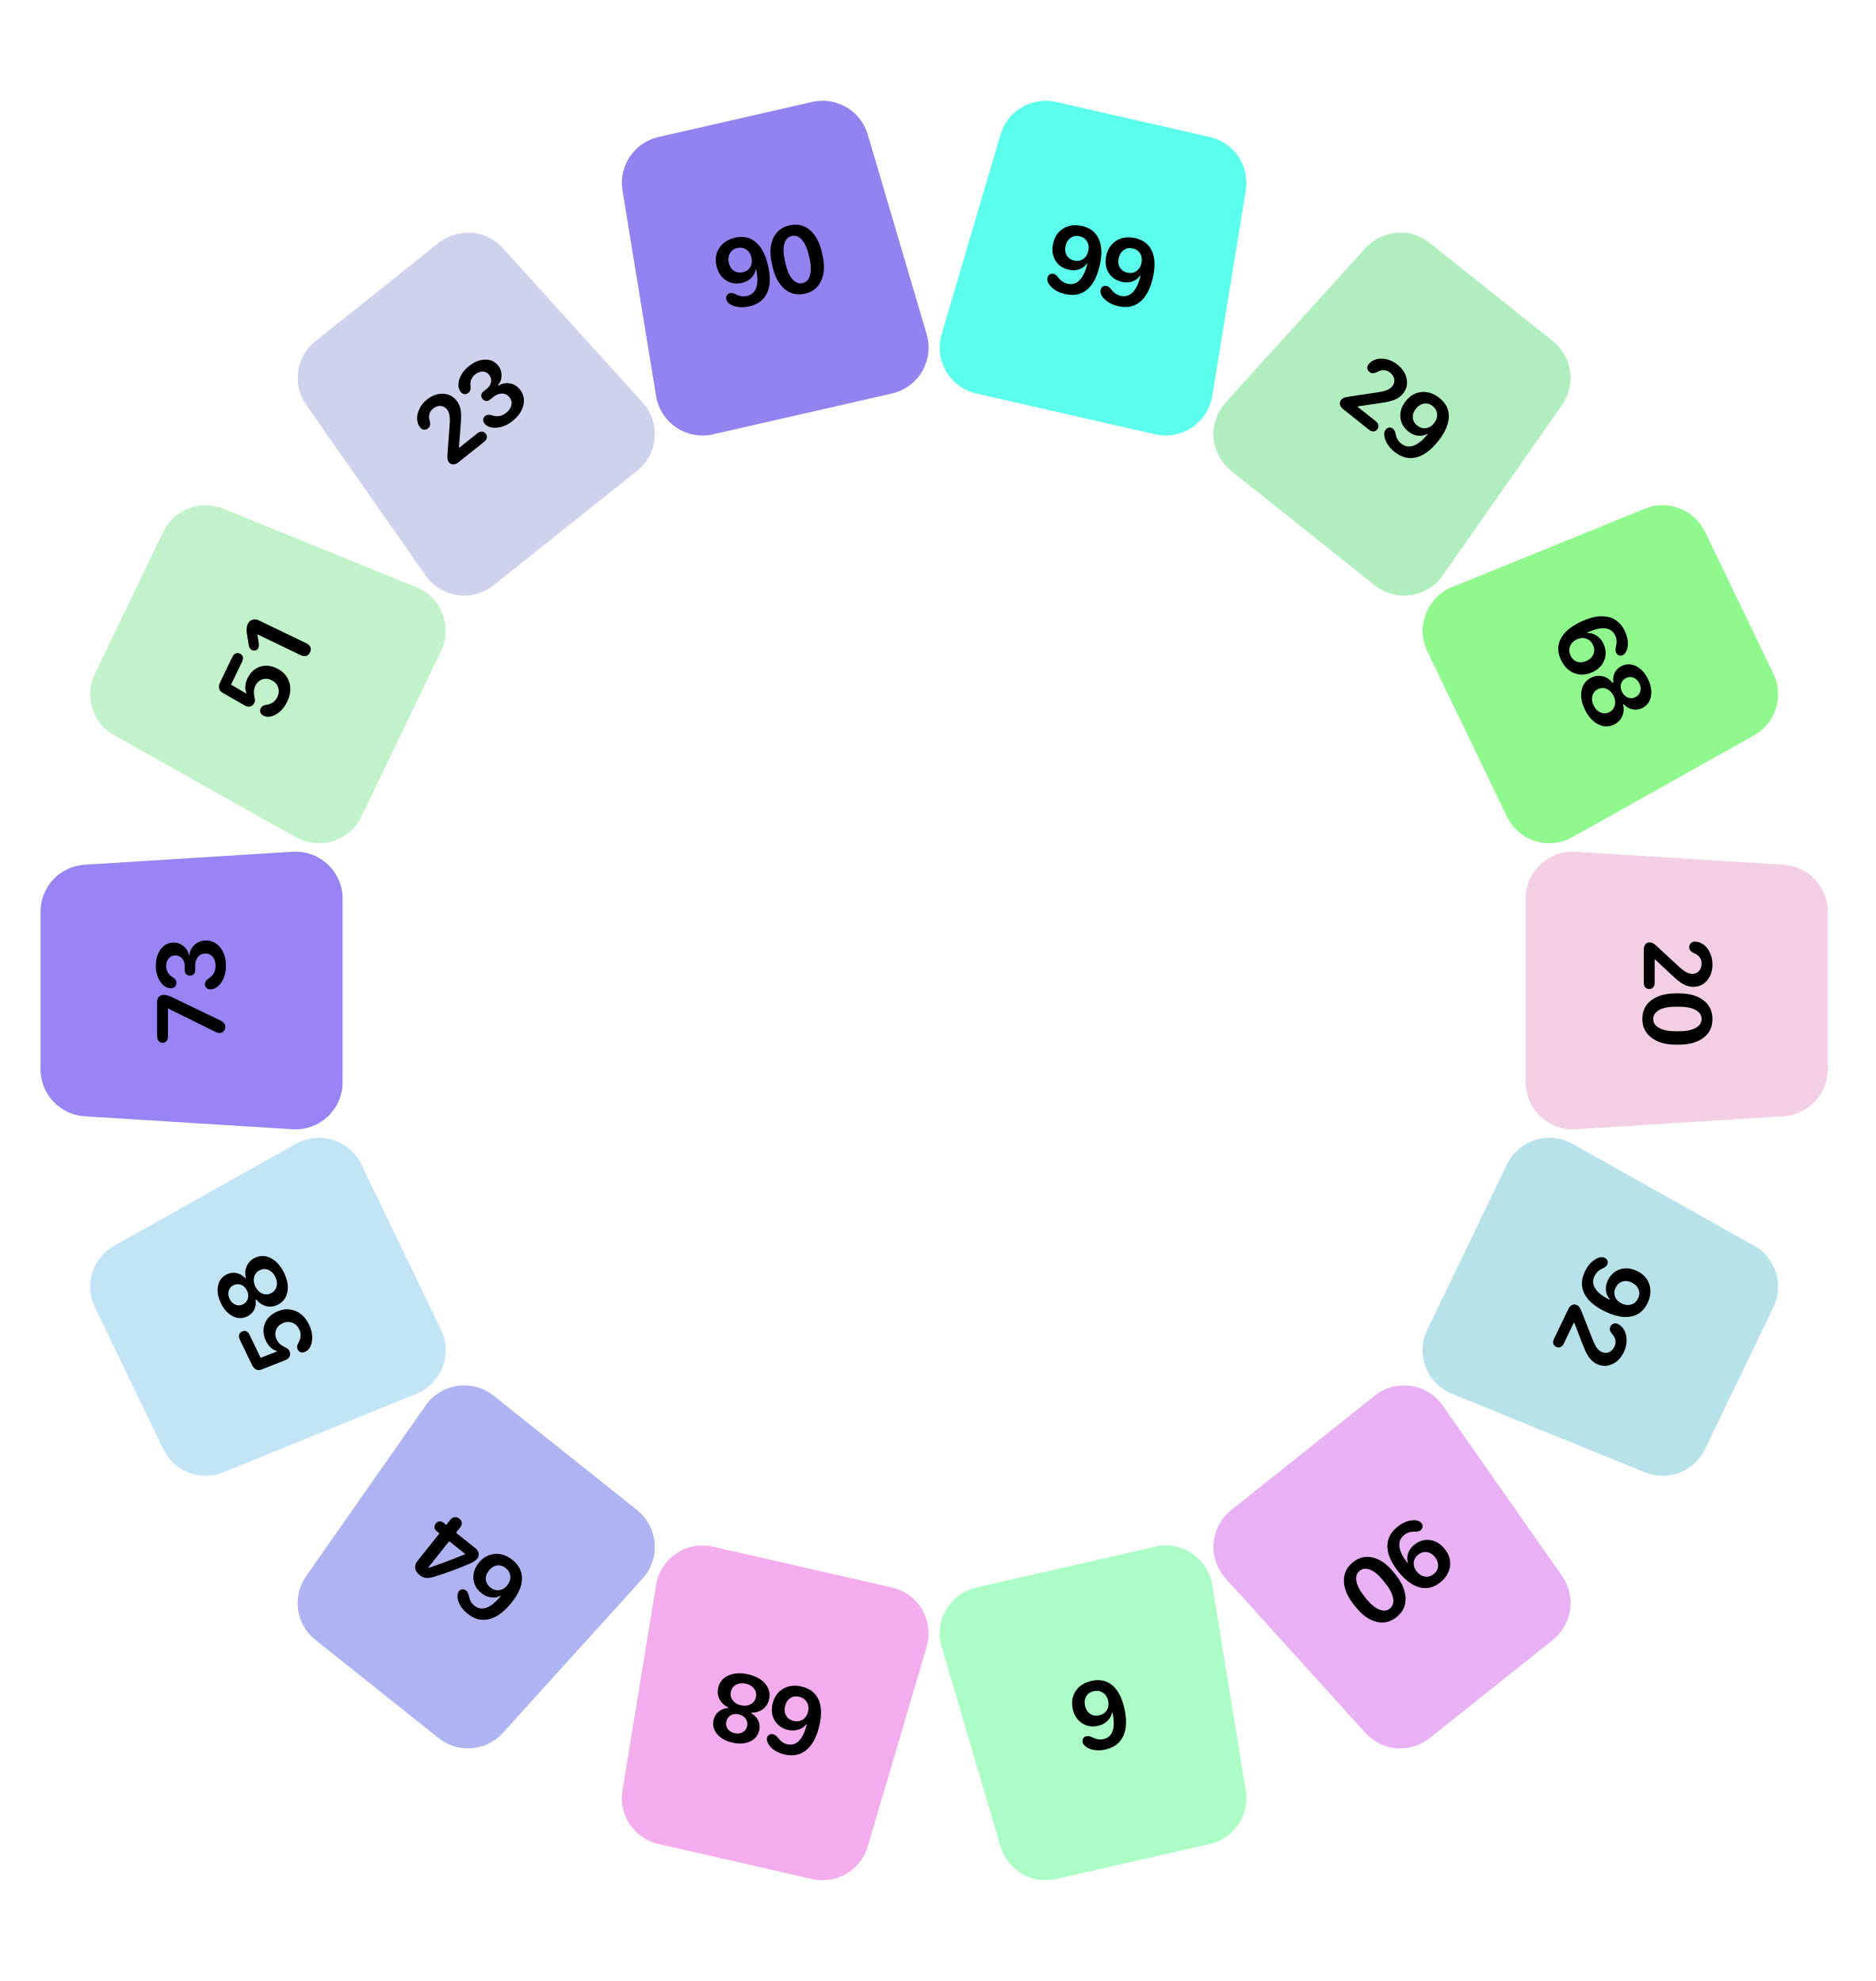
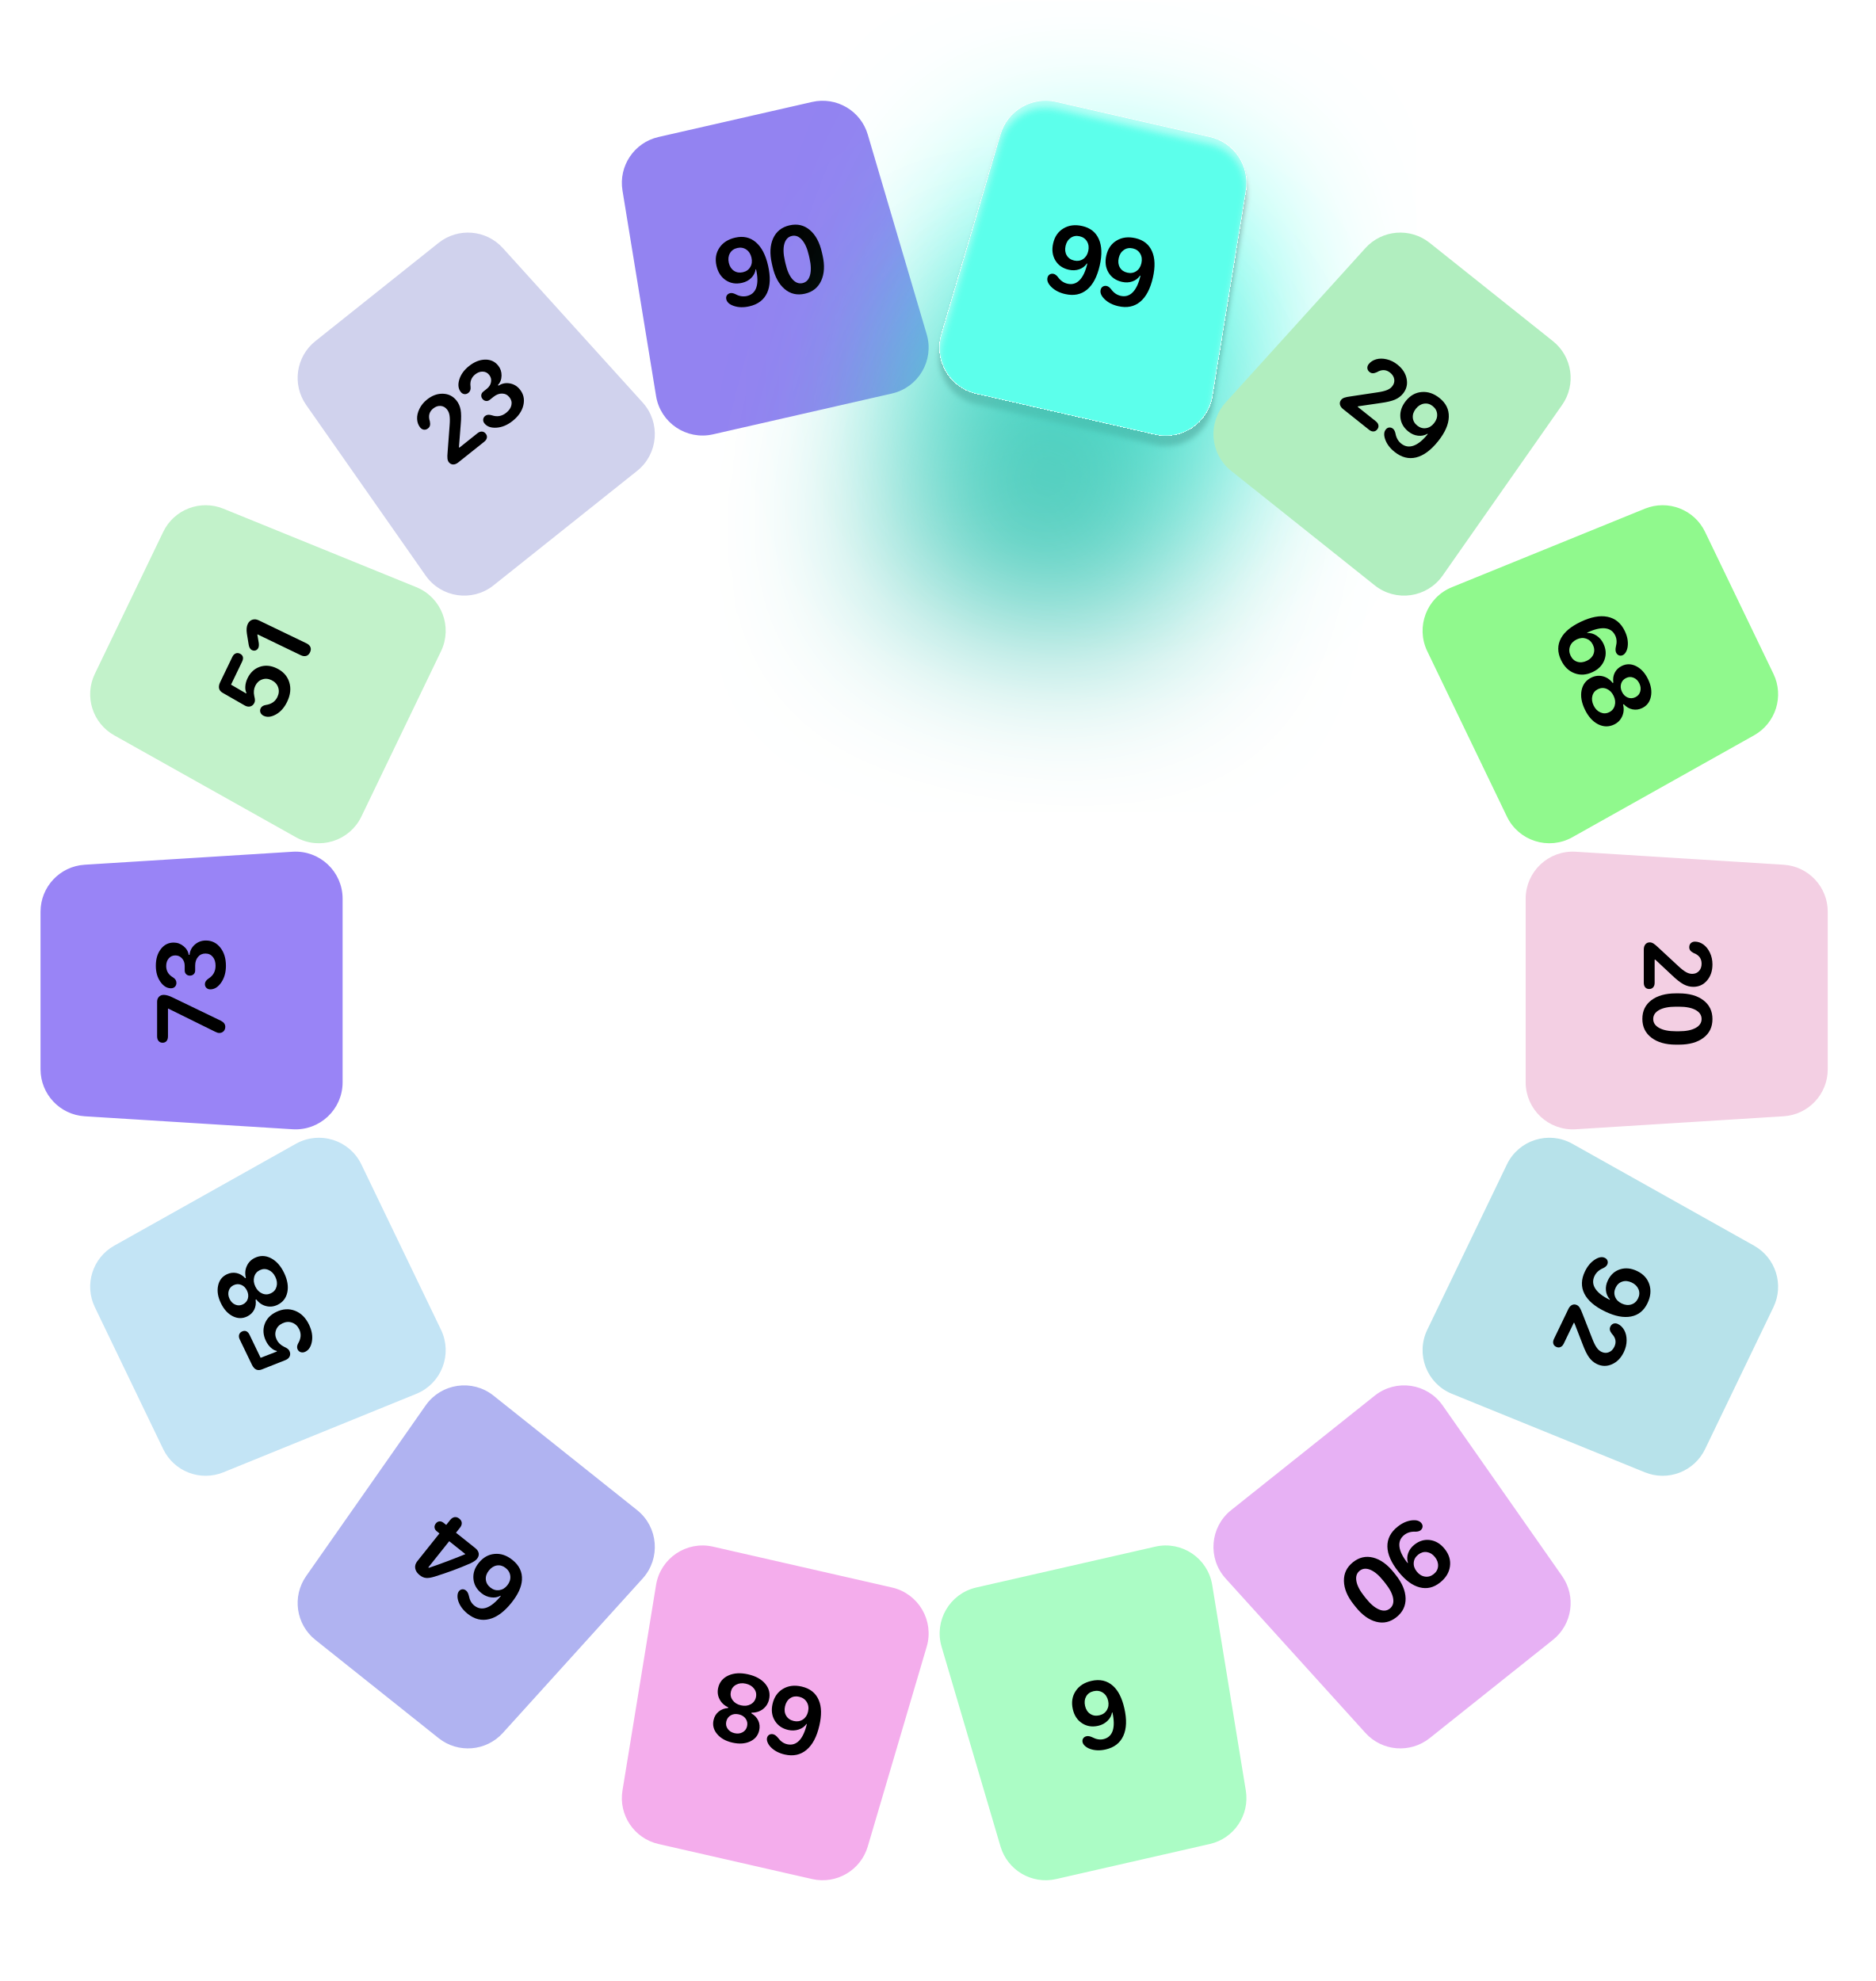
<svg xmlns="http://www.w3.org/2000/svg" width="354" height="374" viewBox="0 0 354 392" fill="none">
  <g filter="url(#filter0_i_4866_298)">
    <path d="M8.265 220.389C3.619 220.099 0 216.247 0 211.592L0 180.408C0 175.754 3.619 171.901 8.265 171.611L49.399 169.04C54.474 168.723 58.764 172.753 58.764 177.837V214.163C58.764 219.247 54.474 223.277 49.399 222.96L8.265 220.389Z" fill="#9984F6" stroke="#9984F6" />
  </g>
  <g filter="url(#filter1_d_4866_298)">
    <path d="M34.869 204.404C34.635 204.404 34.368 204.326 34.068 204.169L24.791 199.589H24.713V205.058C24.713 205.462 24.619 205.778 24.43 206.005C24.234 206.227 23.974 206.337 23.648 206.337C23.323 206.337 23.062 206.227 22.867 206.005C22.665 205.778 22.564 205.462 22.564 205.058V198.222C22.564 197.825 22.685 197.5 22.926 197.246C23.167 196.992 23.486 196.865 23.883 196.865C24.371 196.865 24.97 197.044 25.68 197.402L35.211 202.002C35.771 202.294 36.051 202.688 36.051 203.183C36.051 203.535 35.94 203.828 35.719 204.062C35.497 204.29 35.214 204.404 34.869 204.404ZM33.082 195.775C32.776 195.775 32.522 195.678 32.32 195.482C32.118 195.287 32.018 195.04 32.018 194.74C32.018 194.33 32.262 193.959 32.75 193.627C33.668 193.047 34.127 192.204 34.127 191.098C34.127 190.368 33.945 189.786 33.58 189.35C33.215 188.907 32.73 188.685 32.125 188.685C31.52 188.685 31.031 188.907 30.66 189.35C30.283 189.792 30.094 190.372 30.094 191.088V192.045C30.094 192.338 29.996 192.582 29.801 192.777C29.599 192.966 29.348 193.06 29.049 193.06C28.756 193.06 28.512 192.966 28.316 192.777C28.121 192.582 28.023 192.338 28.023 192.045V191.137C28.023 190.538 27.848 190.043 27.496 189.652C27.145 189.255 26.702 189.057 26.168 189.057C25.634 189.057 25.201 189.252 24.869 189.643C24.531 190.033 24.361 190.538 24.361 191.156C24.361 192.126 24.804 192.872 25.689 193.393C26.152 193.672 26.383 194.037 26.383 194.486C26.383 194.799 26.285 195.056 26.09 195.258C25.888 195.46 25.628 195.56 25.309 195.56C24.508 195.56 23.808 195.131 23.209 194.271C22.61 193.412 22.311 192.357 22.311 191.107C22.311 189.76 22.639 188.659 23.297 187.807C23.954 186.947 24.804 186.518 25.846 186.518C26.568 186.518 27.219 186.755 27.799 187.23C28.378 187.706 28.717 188.279 28.814 188.949H28.98C29.059 188.135 29.407 187.458 30.025 186.918C30.637 186.378 31.366 186.107 32.213 186.107C33.378 186.107 34.332 186.576 35.074 187.514C35.81 188.445 36.178 189.646 36.178 191.117C36.178 192.413 35.868 193.513 35.25 194.418C34.625 195.323 33.902 195.775 33.082 195.775Z" fill="#000000" />
  </g>
  <g filter="url(#filter2_i_4866_298)">
    <path d="M14.322 145.07C10.263 142.793 8.674 137.752 10.693 133.558L24.223 105.463C26.243 101.269 31.175 99.368 35.487 101.122L73.663 116.654C78.373 118.57 80.489 124.062 78.283 128.643L62.522 161.371C60.316 165.952 54.702 167.722 50.268 165.234L14.322 145.07Z" fill="#C2F2CA" stroke="#C2F2CA" />
  </g>
  <g filter="url(#filter3_d_4866_298)">
    <path d="M43.638 141.641C43.339 141.497 43.132 141.289 43.017 141.017C42.9 140.736 42.91 140.452 43.048 140.165C43.221 139.807 43.562 139.585 44.074 139.499C45.169 139.34 45.929 138.82 46.352 137.94C46.672 137.278 46.725 136.635 46.511 136.012C46.295 135.38 45.856 134.905 45.193 134.586C44.554 134.278 43.936 134.233 43.339 134.452C42.739 134.661 42.287 135.083 41.982 135.717C41.691 136.321 41.625 136.99 41.785 137.724C41.874 138.078 41.919 138.353 41.919 138.548C41.922 138.737 41.883 138.917 41.801 139.087C41.626 139.45 41.365 139.683 41.02 139.784C40.669 139.883 40.3 139.824 39.913 139.608L35.547 137.105C34.748 136.648 34.581 135.939 35.044 134.977L37.442 129.997C37.611 129.645 37.831 129.414 38.1 129.305C38.366 129.188 38.652 129.203 38.957 129.35C39.262 129.496 39.453 129.708 39.53 129.983C39.601 130.256 39.55 130.571 39.378 130.929L37.187 135.478L40.174 137.22L40.234 137.097C40.051 136.756 39.979 136.32 40.018 135.789C40.056 135.259 40.2 134.735 40.449 134.219C40.999 133.076 41.808 132.32 42.874 131.951C43.94 131.583 45.054 131.679 46.215 132.238C47.494 132.854 48.324 133.77 48.706 134.988C49.088 136.205 48.95 137.497 48.292 138.864C47.736 140.019 46.997 140.856 46.076 141.373C45.149 141.888 44.336 141.977 43.638 141.641ZM50.975 129.647L42.423 125.528L42.397 125.581L42.67 127.197C42.726 127.636 42.698 127.973 42.585 128.208C42.469 128.448 42.292 128.612 42.055 128.7C41.815 128.78 41.574 128.761 41.334 128.645C40.97 128.47 40.747 128.085 40.666 127.489L40.324 125.385C40.205 124.597 40.264 123.957 40.501 123.464C40.707 123.036 41.007 122.758 41.401 122.63C41.798 122.496 42.22 122.536 42.666 122.751L52.106 127.297C52.511 127.492 52.776 127.746 52.9 128.059C53.023 128.371 52.995 128.715 52.814 129.091C52.636 129.46 52.386 129.694 52.065 129.792C51.737 129.887 51.374 129.839 50.975 129.647Z" fill="#000000" />
  </g>
  <g filter="url(#filter4_i_4866_298)">
    <path d="M52.46 79.839C49.79 76.026 50.546 70.794 54.185 67.892L78.565 48.449C82.205 45.547 87.473 45.975 90.596 49.426L118.253 79.983C121.665 83.753 121.189 89.62 117.214 92.79L88.813 115.438C84.838 118.608 79.013 117.767 76.097 113.602L52.46 79.839Z" fill="#D0D2ED" stroke="#D0D2ED" />
  </g>
  <g filter="url(#filter5_d_4866_298)">
    <path d="M80.287 91.475C80.133 91.282 80.04 91.04 80.008 90.749C79.972 90.453 79.982 90.012 80.039 89.425L80.439 84.085C80.5 83.295 80.492 82.669 80.415 82.206C80.342 81.739 80.18 81.348 79.928 81.032C79.579 80.595 79.154 80.359 78.653 80.326C78.148 80.287 77.661 80.455 77.192 80.828C76.398 81.462 76.175 82.31 76.524 83.373C76.592 83.709 76.598 83.988 76.541 84.209C76.488 84.425 76.363 84.612 76.165 84.771C75.91 84.974 75.636 85.059 75.344 85.026C75.052 84.984 74.805 84.835 74.602 84.581C74.236 84.123 74.037 83.57 74.003 82.922C73.97 82.274 74.122 81.603 74.459 80.91C74.798 80.207 75.301 79.589 75.968 79.057C76.975 78.254 78.028 77.872 79.126 77.912C80.22 77.948 81.11 78.395 81.796 79.255C82.21 79.775 82.482 80.387 82.611 81.091C82.736 81.791 82.744 82.746 82.635 83.957L82.278 88.489L82.357 88.589L85.938 85.733C86.238 85.493 86.533 85.383 86.823 85.402C87.114 85.412 87.365 85.549 87.576 85.813C87.783 86.073 87.858 86.346 87.803 86.631C87.753 86.913 87.578 87.173 87.277 87.413L82.131 91.516C81.795 91.784 81.459 91.916 81.121 91.91C80.788 91.9 80.511 91.755 80.287 91.475ZM87.322 83.779C87.131 83.54 87.049 83.281 87.076 83.001C87.103 82.722 87.234 82.489 87.468 82.302C87.788 82.046 88.231 82.006 88.795 82.18C89.82 82.537 90.766 82.37 91.631 81.68C92.201 81.225 92.543 80.719 92.657 80.162C92.775 79.601 92.646 79.084 92.269 78.611C91.891 78.138 91.413 77.894 90.836 77.88C90.254 77.86 89.684 78.074 89.124 78.521L88.376 79.117C88.147 79.3 87.895 79.376 87.62 79.345C87.347 79.305 87.117 79.168 86.93 78.933C86.747 78.704 86.669 78.455 86.695 78.184C86.726 77.91 86.856 77.681 87.085 77.499L87.795 76.932C88.263 76.559 88.54 76.113 88.627 75.595C88.718 75.072 88.597 74.602 88.264 74.185C87.931 73.767 87.509 73.551 86.996 73.535C86.48 73.513 85.98 73.696 85.496 74.081C84.738 74.686 84.431 75.497 84.576 76.514C84.645 77.05 84.504 77.458 84.153 77.738C83.909 77.933 83.647 78.017 83.367 77.99C83.084 77.958 82.842 77.817 82.644 77.568C82.144 76.942 82.044 76.127 82.342 75.123C82.641 74.119 83.278 73.227 84.256 72.448C85.309 71.607 86.375 71.178 87.451 71.161C88.533 71.139 89.399 71.535 90.048 72.35C90.499 72.915 90.719 73.572 90.709 74.321C90.698 75.071 90.462 75.692 89.998 76.187L90.102 76.317C90.787 75.87 91.533 75.721 92.341 75.867C93.145 76.009 93.811 76.41 94.339 77.072C95.066 77.983 95.294 79.021 95.023 80.186C94.754 81.342 94.045 82.378 92.894 83.296C91.881 84.103 90.828 84.547 89.735 84.628C88.638 84.704 87.834 84.421 87.322 83.779Z" fill="#000000" />
  </g>
  <g filter="url(#filter6_i_4866_298)">
    <path d="M115.124 37.614C114.373 33.02 117.323 28.635 121.861 27.599L152.263 20.66C156.801 19.624 161.362 22.295 162.679 26.76L174.339 66.291C175.777 71.168 172.803 76.247 167.846 77.378L132.431 85.461C127.474 86.593 122.59 83.307 121.77 78.289L115.124 37.614Z" fill="#9383F1" stroke="#9383F1" />
  </g>
  <g filter="url(#filter7_d_4866_298)">
    <path d="M135.172 59.225C135.104 58.926 135.142 58.667 135.285 58.448C135.434 58.22 135.651 58.074 135.936 58.009C136.222 57.943 136.571 58.011 136.984 58.21C137.746 58.624 138.502 58.745 139.251 58.574C140.184 58.361 140.804 57.799 141.11 56.888C141.415 55.97 141.397 54.769 141.058 53.284L140.973 53.303C140.876 53.96 140.584 54.527 140.099 55.005C139.62 55.482 139.013 55.804 138.276 55.972C137.077 56.246 136.009 56.072 135.072 55.451C134.134 54.824 133.521 53.875 133.231 52.606C132.924 51.26 133.111 50.076 133.792 49.052C134.472 48.022 135.519 47.346 136.935 47.023C138.522 46.66 139.879 46.962 141.008 47.926C142.142 48.889 142.952 50.431 143.435 52.551C143.942 54.772 143.877 56.577 143.239 57.965C142.599 59.346 141.429 60.231 139.728 60.619C138.592 60.878 137.567 60.852 136.654 60.539C135.8 60.247 135.306 59.809 135.172 59.225ZM140.153 50.986C139.99 50.269 139.647 49.733 139.125 49.377C138.603 49.023 138.009 48.921 137.343 49.073C136.683 49.224 136.198 49.572 135.888 50.116C135.578 50.661 135.505 51.289 135.667 52C135.829 52.711 136.167 53.238 136.679 53.582C137.192 53.926 137.781 54.022 138.448 53.87C139.114 53.717 139.604 53.375 139.916 52.843C140.235 52.309 140.314 51.691 140.153 50.986ZM144.327 52.788L144.188 52.179C143.738 50.211 143.822 48.543 144.437 47.173C145.059 45.803 146.138 44.942 147.674 44.592C149.217 44.239 150.555 44.545 151.69 45.508C152.831 46.47 153.628 47.941 154.08 49.921L154.219 50.53C154.666 52.492 154.577 54.161 153.95 55.54C153.328 56.911 152.252 57.77 150.722 58.12C149.192 58.469 147.857 58.163 146.716 57.201C145.574 56.233 144.777 54.762 144.327 52.788ZM146.76 51.602L146.893 52.182C147.206 53.553 147.66 54.578 148.256 55.257C148.858 55.934 149.527 56.189 150.263 56.021C150.999 55.853 151.489 55.334 151.731 54.464C151.979 53.592 151.947 52.471 151.634 51.1L151.502 50.519C151.19 49.155 150.733 48.134 150.131 47.456C149.536 46.778 148.87 46.522 148.134 46.69C147.397 46.858 146.905 47.378 146.656 48.25C146.413 49.113 146.447 50.23 146.76 51.602Z" fill="#000000" />
  </g>
-   <g filter="url(#filter8_i_4866_298)">
+   <g filter="url(#filter8_dddi_4866_298)">
    <path d="M189.902 26.76C191.219 22.295 195.78 19.624 200.318 20.66L230.72 27.599C235.258 28.635 238.208 33.02 237.458 37.614L230.811 78.289C229.991 83.307 225.107 86.593 220.15 85.461L184.735 77.378C179.778 76.247 176.804 71.168 178.242 66.291L189.902 26.76Z" fill="#5CFFEB" stroke="#5CFFEB" />
  </g>
  <g filter="url(#filter9_d_4866_298)">
    <path d="M198.713 54.958C198.781 54.659 198.927 54.442 199.152 54.306C199.384 54.166 199.643 54.128 199.929 54.193C200.214 54.259 200.5 54.471 200.785 54.83C201.293 55.533 201.921 55.97 202.67 56.141C203.603 56.354 204.405 56.117 205.076 55.428C205.749 54.734 206.255 53.644 206.594 52.159L206.508 52.139C206.135 52.688 205.627 53.073 204.982 53.293C204.344 53.515 203.657 53.542 202.921 53.374C201.721 53.1 200.834 52.48 200.26 51.514C199.687 50.542 199.546 49.421 199.835 48.152C200.142 46.806 200.825 45.82 201.883 45.194C202.942 44.56 204.18 44.406 205.595 44.729C207.182 45.091 208.274 45.951 208.872 47.31C209.477 48.67 209.537 50.41 209.053 52.53C208.546 54.751 207.704 56.349 206.527 57.322C205.351 58.289 203.913 58.578 202.212 58.19C201.076 57.931 200.164 57.462 199.478 56.785C198.834 56.151 198.579 55.541 198.713 54.958ZM206.775 49.696C206.939 48.979 206.863 48.347 206.547 47.801C206.231 47.254 205.739 46.905 205.073 46.753C204.413 46.602 203.825 46.705 203.31 47.062C202.794 47.418 202.455 47.952 202.293 48.663C202.131 49.374 202.206 49.995 202.519 50.527C202.831 51.059 203.321 51.402 203.987 51.554C204.654 51.706 205.243 51.61 205.756 51.266C206.274 50.924 206.614 50.4 206.775 49.696ZM209.229 57.358C209.297 57.059 209.443 56.843 209.668 56.707C209.9 56.566 210.16 56.529 210.445 56.594C210.731 56.659 211.016 56.871 211.302 57.23C211.809 57.933 212.437 58.37 213.186 58.541C214.119 58.754 214.921 58.517 215.592 57.829C216.265 57.134 216.771 56.044 217.11 54.559L217.024 54.539C216.652 55.089 216.143 55.474 215.499 55.694C214.86 55.915 214.173 55.942 213.437 55.774C212.237 55.5 211.35 54.88 210.776 53.915C210.203 52.942 210.062 51.822 210.352 50.552C210.659 49.207 211.341 48.221 212.399 47.594C213.458 46.961 214.696 46.806 216.111 47.129C217.698 47.491 218.791 48.351 219.389 49.71C219.993 51.07 220.053 52.81 219.569 54.93C219.062 57.151 218.22 58.749 217.043 59.722C215.868 60.689 214.429 60.979 212.728 60.591C211.592 60.331 210.681 59.863 209.994 59.185C209.351 58.551 209.096 57.942 209.229 57.358ZM217.291 52.096C217.455 51.379 217.379 50.747 217.063 50.201C216.747 49.655 216.256 49.305 215.589 49.153C214.929 49.003 214.341 49.106 213.826 49.462C213.31 49.819 212.972 50.352 212.809 51.063C212.647 51.774 212.722 52.395 213.035 52.928C213.347 53.46 213.837 53.802 214.503 53.954C215.17 54.106 215.759 54.01 216.272 53.666C216.791 53.324 217.131 52.801 217.291 52.096Z" fill="#000000" />
  </g>
  <g filter="url(#filter10_i_4866_298)">
    <path d="M261.985 49.426C265.108 45.975 270.376 45.547 274.016 48.449L298.396 67.892C302.035 70.794 302.791 76.026 300.121 79.839L276.484 113.602C273.568 117.767 267.743 118.608 263.768 115.438L235.367 92.79C231.392 89.619 230.916 83.753 234.328 79.983L261.985 49.426Z" fill="#B1EEBF" stroke="#B1EEBF" />
  </g>
  <g filter="url(#filter11_d_4866_298)">
    <path d="M256.809 79.127C256.963 78.933 257.179 78.788 257.455 78.692C257.735 78.591 258.168 78.503 258.752 78.428L264.048 77.63C264.832 77.514 265.441 77.367 265.874 77.188C266.313 77.013 266.659 76.768 266.91 76.453C267.259 76.015 267.395 75.548 267.315 75.052C267.24 74.551 266.969 74.114 266.501 73.74C265.706 73.107 264.83 73.078 263.871 73.654C263.558 73.796 263.288 73.864 263.06 73.857C262.837 73.854 262.627 73.774 262.428 73.615C262.174 73.412 262.03 73.165 261.997 72.872C261.973 72.578 262.063 72.304 262.266 72.049C262.631 71.591 263.126 71.274 263.75 71.097C264.374 70.92 265.062 70.919 265.813 71.094C266.574 71.267 267.288 71.62 267.955 72.152C268.962 72.956 269.569 73.897 269.774 74.977C269.983 76.051 269.744 77.018 269.058 77.879C268.644 78.398 268.108 78.799 267.45 79.081C266.795 79.359 265.866 79.579 264.661 79.743L260.163 80.403L260.084 80.502L263.665 83.358C263.965 83.597 264.138 83.86 264.185 84.147C264.24 84.432 264.162 84.707 263.951 84.972C263.744 85.232 263.495 85.366 263.204 85.376C262.919 85.39 262.626 85.277 262.325 85.037L257.179 80.933C256.843 80.665 256.641 80.366 256.571 80.036C256.506 79.71 256.586 79.407 256.809 79.127ZM265.639 84.994C265.83 84.755 266.056 84.623 266.317 84.598C266.588 84.572 266.837 84.651 267.066 84.834C267.295 85.016 267.461 85.331 267.562 85.778C267.714 86.632 268.09 87.299 268.691 87.778C269.439 88.374 270.265 88.508 271.168 88.179C272.076 87.846 273.004 87.083 273.954 85.892L273.885 85.837C273.311 86.171 272.686 86.297 272.01 86.215C271.339 86.138 270.708 85.864 270.118 85.393C269.156 84.626 268.625 83.683 268.527 82.563C268.433 81.439 268.792 80.368 269.603 79.35C270.464 78.271 271.507 77.678 272.732 77.573C273.961 77.462 275.143 77.859 276.278 78.764C277.551 79.779 278.161 81.028 278.111 82.512C278.065 84 277.365 85.593 276.009 87.293C274.588 89.075 273.137 90.149 271.654 90.515C270.175 90.876 268.753 90.513 267.389 89.425C266.478 88.699 265.86 87.881 265.535 86.973C265.231 86.122 265.266 85.463 265.639 84.994ZM275.186 83.752C275.645 83.177 275.85 82.574 275.802 81.945C275.755 81.316 275.464 80.788 274.929 80.362C274.4 79.94 273.826 79.777 273.207 79.875C272.588 79.972 272.051 80.306 271.596 80.876C271.141 81.447 270.939 82.039 270.99 82.654C271.041 83.269 271.334 83.79 271.868 84.216C272.403 84.642 272.975 84.812 273.586 84.724C274.202 84.641 274.736 84.317 275.186 83.752Z" fill="#000000" />
  </g>
  <g filter="url(#filter12_i_4866_298)">
    <path d="M317.095 101.122C321.406 99.368 326.338 101.269 328.358 105.463L341.888 133.558C343.908 137.752 342.318 142.793 338.259 145.07L302.313 165.234C297.879 167.722 292.265 165.952 290.059 161.371L274.298 128.643C272.092 124.062 274.209 118.57 278.918 116.654L317.095 101.122Z" fill="#90F98D" stroke="#90F98D" />
  </g>
  <g filter="url(#filter13_d_4866_298)">
    <path d="M304.152 123.073C306.211 122.081 307.998 121.741 309.514 122.052C311.035 122.36 312.171 123.294 312.923 124.854C313.439 125.927 313.631 126.963 313.497 127.959C313.438 128.363 313.322 128.715 313.149 129.016C312.982 129.313 312.78 129.518 312.546 129.631C312.282 129.758 312.027 129.776 311.781 129.685C311.535 129.594 311.345 129.411 311.212 129.135C311.071 128.842 311.057 128.444 311.169 127.942C311.388 127.121 311.343 126.391 311.035 125.752C310.623 124.896 309.943 124.421 308.995 124.328C308.056 124.239 306.885 124.524 305.484 125.185L305.522 125.264C306.143 125.218 306.744 125.387 307.327 125.771C307.915 126.153 308.369 126.675 308.688 127.338C309.219 128.44 309.292 129.514 308.907 130.56C308.524 131.611 307.758 132.414 306.608 132.967C305.353 133.572 304.148 133.657 302.993 133.224C301.84 132.796 300.95 131.931 300.323 130.629C299.572 129.069 299.576 127.607 300.336 126.244C301.003 125.034 302.275 123.977 304.152 123.073ZM303.411 126.53C302.754 126.846 302.313 127.304 302.089 127.903C301.867 128.509 301.908 129.125 302.21 129.753C302.506 130.369 302.949 130.77 303.537 130.956C304.131 131.14 304.763 131.071 305.432 130.749C306.089 130.432 306.526 129.983 306.744 129.401C306.963 128.819 306.921 128.214 306.619 127.586C306.322 126.971 305.872 126.562 305.27 126.361C304.67 126.166 304.05 126.222 303.411 126.53ZM305.029 140.4C304.362 139.016 304.146 137.743 304.382 136.582C304.624 135.418 305.272 134.582 306.328 134.073C307.073 133.714 307.828 133.632 308.594 133.827C309.369 134.025 310.014 134.466 310.531 135.149L310.663 135.085C310.555 134.35 310.649 133.69 310.946 133.107C311.243 132.523 311.711 132.077 312.351 131.769C313.283 131.32 314.232 131.34 315.197 131.829C316.166 132.324 316.945 133.184 317.535 134.41C318.126 135.636 318.311 136.779 318.091 137.838C317.875 138.904 317.3 139.661 316.367 140.11C315.734 140.415 315.092 140.5 314.442 140.365C313.8 140.234 313.226 139.896 312.718 139.353L312.586 139.416C312.795 140.24 312.736 141.017 312.408 141.746C312.085 142.472 311.555 143.013 310.816 143.369C309.766 143.875 308.705 143.854 307.632 143.309C306.566 142.76 305.698 141.79 305.029 140.4ZM312.37 136.897C312.639 137.454 313.019 137.831 313.511 138.028C314.012 138.227 314.515 138.206 315.019 137.963C315.518 137.723 315.839 137.348 315.984 136.837C316.134 136.324 316.076 135.792 315.811 135.24C315.545 134.689 315.165 134.312 314.67 134.11C314.181 133.904 313.687 133.922 313.189 134.162C312.684 134.405 312.354 134.784 312.198 135.3C312.047 135.813 312.105 136.346 312.37 136.897ZM306.757 139.6C307.076 140.263 307.524 140.72 308.099 140.97C308.678 141.226 309.255 141.216 309.83 140.939C310.404 140.662 310.775 140.216 310.941 139.601C311.111 138.992 311.036 138.357 310.716 137.694C310.394 137.025 309.943 136.567 309.361 136.32C308.779 136.072 308.201 136.087 307.626 136.364C307.051 136.641 306.682 137.082 306.519 137.688C306.356 138.294 306.435 138.932 306.757 139.6Z" fill="#000000" />
  </g>
  <g filter="url(#filter14_i_4866_298)">
    <path d="M344.316 171.611C348.962 171.901 352.581 175.753 352.581 180.408V211.592C352.581 216.246 348.962 220.099 344.316 220.389L303.182 222.96C298.107 223.277 293.818 219.247 293.818 214.163V177.837C293.818 172.753 298.107 168.723 303.182 169.04L344.316 171.611Z" fill="#F3CFE3" stroke="#F3CFE3" />
  </g>
  <g filter="url(#filter15_d_4866_298)">
    <path d="M317.868 186.475C318.116 186.475 318.363 186.553 318.61 186.709C318.864 186.866 319.203 187.149 319.626 187.559L323.552 191.202C324.131 191.742 324.626 192.126 325.036 192.354C325.446 192.588 325.853 192.706 326.257 192.706C326.817 192.706 327.266 192.52 327.604 192.149C327.95 191.778 328.122 191.293 328.122 190.694C328.122 189.678 327.598 188.975 326.55 188.584C326.244 188.428 326.022 188.259 325.886 188.077C325.749 187.901 325.681 187.686 325.681 187.432C325.681 187.107 325.785 186.84 325.993 186.631C326.208 186.429 326.478 186.329 326.804 186.329C327.39 186.329 327.946 186.517 328.474 186.895C329.001 187.273 329.431 187.81 329.763 188.506C330.101 189.209 330.271 189.987 330.271 190.84C330.271 192.129 329.912 193.191 329.196 194.024C328.487 194.857 327.582 195.274 326.481 195.274C325.817 195.274 325.17 195.105 324.538 194.766C323.913 194.428 323.161 193.838 322.282 192.998L318.962 189.893H318.835V194.473C318.835 194.857 318.737 195.157 318.542 195.372C318.353 195.593 318.09 195.704 317.751 195.704C317.419 195.704 317.159 195.593 316.97 195.372C316.781 195.157 316.687 194.857 316.687 194.473V187.891C316.687 187.461 316.794 187.116 317.009 186.856C317.224 186.602 317.51 186.475 317.868 186.475ZM323.024 196.568H323.649C325.668 196.568 327.276 197.021 328.474 197.926C329.672 198.837 330.271 200.081 330.271 201.656C330.271 203.238 329.675 204.475 328.483 205.367C327.292 206.266 325.681 206.715 323.649 206.715H323.024C321.013 206.715 319.405 206.256 318.2 205.338C317.002 204.426 316.403 203.186 316.403 201.617C316.403 200.048 316.999 198.815 318.19 197.916C319.388 197.018 321 196.568 323.024 196.568ZM323.64 199.205H323.044C321.638 199.205 320.537 199.42 319.743 199.85C318.949 200.286 318.552 200.882 318.552 201.637C318.552 202.392 318.949 202.984 319.743 203.414C320.537 203.85 321.638 204.068 323.044 204.068H323.64C325.039 204.068 326.136 203.85 326.931 203.414C327.725 202.984 328.122 202.392 328.122 201.637C328.122 200.882 327.725 200.286 326.931 199.85C326.143 199.42 325.046 199.205 323.64 199.205Z" fill="#000000" />
  </g>
  <g filter="url(#filter16_i_4866_298)">
    <path d="M338.259 246.93C342.318 249.207 343.907 254.248 341.888 258.442L328.358 286.537C326.338 290.731 321.406 292.632 317.094 290.878L278.918 275.346C274.208 273.43 272.092 267.938 274.298 263.357L290.059 230.629C292.265 226.048 297.879 224.278 302.313 226.766L338.259 246.93Z" fill="#B7E2EA" stroke="#B7E2EA" />
  </g>
  <g filter="url(#filter17_d_4866_298)">
    <path d="M308.973 248.9C309.249 249.033 309.428 249.224 309.51 249.473C309.596 249.731 309.575 249.992 309.448 250.256C309.321 250.52 309.05 250.751 308.637 250.949C307.838 251.287 307.272 251.802 306.939 252.494C306.524 253.356 306.577 254.191 307.098 254.999C307.626 255.809 308.576 256.545 309.948 257.206L309.987 257.127C309.534 256.642 309.272 256.06 309.201 255.383C309.127 254.711 309.254 254.035 309.581 253.355C310.115 252.246 310.917 251.519 311.986 251.174C313.061 250.832 314.185 250.944 315.359 251.509C316.602 252.108 317.412 252.992 317.787 254.163C318.169 255.337 318.044 256.578 317.414 257.886C316.708 259.352 315.626 260.226 314.169 260.507C312.708 260.793 310.999 260.465 309.039 259.521C306.986 258.533 305.616 257.356 304.929 255.992C304.248 254.631 304.286 253.164 305.043 251.592C305.549 250.542 306.208 249.758 307.022 249.239C307.783 248.753 308.434 248.64 308.973 248.9ZM312.309 257.931C312.972 258.25 313.605 258.317 314.208 258.13C314.811 257.943 315.26 257.542 315.557 256.926C315.851 256.316 315.881 255.72 315.648 255.138C315.415 254.557 314.971 254.108 314.314 253.791C313.657 253.475 313.034 253.41 312.446 253.596C311.857 253.782 311.415 254.184 311.118 254.8C310.822 255.415 310.784 256.011 311.005 256.588C311.223 257.17 311.658 257.617 312.309 257.931ZM303.453 258.246C303.676 258.354 303.865 258.532 304.02 258.78C304.181 259.031 304.364 259.433 304.567 259.986L306.523 264.971C306.811 265.709 307.09 266.27 307.361 266.653C307.629 267.042 307.944 267.325 308.308 267.5C308.813 267.743 309.298 267.77 309.764 267.583C310.236 267.398 310.602 267.036 310.861 266.496C311.302 265.581 311.135 264.721 310.36 263.914C310.152 263.64 310.026 263.392 309.982 263.168C309.935 262.95 309.967 262.727 310.077 262.498C310.218 262.205 310.428 262.01 310.706 261.913C310.987 261.824 311.274 261.85 311.568 261.992C312.096 262.246 312.515 262.657 312.826 263.226C313.138 263.795 313.292 264.466 313.289 265.237C313.289 266.018 313.104 266.792 312.734 267.561C312.174 268.722 311.391 269.523 310.384 269.963C309.384 270.406 308.387 270.389 307.396 269.911C306.798 269.623 306.288 269.189 305.866 268.61C305.449 268.034 305.027 267.177 304.6 266.039L302.956 261.801L302.842 261.745L300.854 265.872C300.688 266.218 300.47 266.445 300.201 266.554C299.934 266.672 299.649 266.657 299.344 266.51C299.045 266.366 298.858 266.153 298.784 265.872C298.707 265.597 298.752 265.286 298.919 264.94L301.774 259.01C301.961 258.622 302.207 258.358 302.514 258.217C302.818 258.081 303.131 258.091 303.453 258.246Z" fill="#000000" />
  </g>
  <g filter="url(#filter18_i_4866_298)">
    <path d="M300.121 312.161C302.791 315.974 302.035 321.206 298.396 324.108L274.016 343.551C270.377 346.453 265.108 346.025 261.985 342.574L234.328 312.017C230.916 308.247 231.392 302.381 235.367 299.21L263.768 276.562C267.743 273.392 273.568 274.233 276.484 278.398L300.121 312.161Z" fill="#E7B1F4" stroke="#E7B1F4" />
  </g>
  <g filter="url(#filter19_d_4866_298)">
    <path d="M272.681 301.39C272.872 301.629 272.95 301.878 272.917 302.139C272.882 302.408 272.75 302.634 272.52 302.817C272.291 302.999 271.948 303.09 271.489 303.09C270.623 303.048 269.889 303.266 269.289 303.745C268.541 304.342 268.226 305.117 268.346 306.071C268.469 307.03 269.006 308.105 269.956 309.296L270.025 309.241C269.827 308.608 269.844 307.97 270.073 307.329C270.298 306.692 270.706 306.138 271.296 305.667C272.258 304.9 273.296 304.593 274.409 304.746C275.526 304.904 276.49 305.492 277.302 306.51C278.163 307.59 278.508 308.738 278.339 309.956C278.173 311.179 277.523 312.243 276.388 313.148C275.115 314.163 273.761 314.48 272.326 314.101C270.886 313.726 269.488 312.688 268.132 310.988C266.712 309.206 265.988 307.552 265.96 306.025C265.937 304.503 266.608 303.198 267.972 302.11C268.883 301.383 269.818 300.963 270.776 300.848C271.673 300.741 272.308 300.921 272.681 301.39ZM271.768 310.974C272.227 311.549 272.768 311.883 273.392 311.977C274.017 312.07 274.596 311.904 275.13 311.477C275.66 311.055 275.946 310.532 275.988 309.906C276.031 309.281 275.825 308.683 275.37 308.113C274.916 307.543 274.383 307.215 273.772 307.127C273.161 307.04 272.588 307.209 272.054 307.635C271.52 308.062 271.227 308.582 271.176 309.197C271.12 309.817 271.318 310.409 271.768 310.974ZM267.226 311.161L267.616 311.649C268.874 313.227 269.523 314.767 269.563 316.267C269.597 317.772 268.998 319.016 267.766 319.998C266.529 320.984 265.191 321.29 263.751 320.915C262.306 320.543 260.95 319.564 259.683 317.976L259.294 317.487C258.039 315.914 257.395 314.371 257.362 312.857C257.328 311.352 257.924 310.11 259.151 309.132C260.378 308.154 261.714 307.85 263.159 308.222C264.608 308.598 265.964 309.578 267.226 311.161ZM265.548 313.286L265.177 312.82C264.3 311.72 263.446 310.994 262.615 310.641C261.779 310.292 261.066 310.353 260.475 310.824C259.885 311.295 259.669 311.975 259.828 312.863C259.983 313.756 260.498 314.753 261.375 315.852L261.746 316.318C262.619 317.412 263.473 318.134 264.31 318.483C265.141 318.836 265.852 318.777 266.442 318.306C267.033 317.835 267.251 317.153 267.096 316.26C266.941 315.377 266.425 314.385 265.548 313.286Z" fill="#000000" />
  </g>
  <g filter="url(#filter20_i_4866_298)">
    <path d="M237.457 354.386C238.208 358.98 235.258 363.365 230.72 364.401L200.318 371.34C195.78 372.376 191.219 369.705 189.902 365.24L178.242 325.709C176.804 320.833 179.778 315.753 184.735 314.622L220.15 306.539C225.107 305.407 229.991 308.693 230.811 313.711L237.457 354.386Z" fill="#ABFCC5" stroke="#ABFCC5" />
  </g>
  <g filter="url(#filter21_d_4866_298)">
    <path d="M213.919 338.029C214.428 340.257 214.362 342.075 213.722 343.483C213.083 344.898 211.92 345.798 210.231 346.183C209.07 346.448 208.018 346.405 207.076 346.052C206.695 345.905 206.378 345.714 206.124 345.478C205.871 345.248 205.716 345.007 205.658 344.753C205.592 344.467 205.632 344.215 205.775 343.995C205.919 343.775 206.14 343.631 206.438 343.563C206.755 343.491 207.146 343.565 207.611 343.786C208.362 344.182 209.084 344.301 209.776 344.144C210.702 343.932 211.316 343.375 211.618 342.471C211.914 341.575 211.896 340.371 211.564 338.857L211.478 338.877C211.385 339.492 211.086 340.041 210.582 340.524C210.079 341.012 209.469 341.339 208.752 341.502C207.559 341.775 206.495 341.607 205.562 340.998C204.622 340.392 204.01 339.466 203.726 338.222C203.416 336.864 203.601 335.67 204.281 334.64C204.954 333.611 205.996 332.936 207.405 332.615C209.093 332.229 210.517 332.559 211.677 333.603C212.708 334.523 213.456 335.998 213.919 338.029ZM210.714 336.537C210.552 335.826 210.203 335.295 209.669 334.942C209.128 334.592 208.518 334.494 207.839 334.649C207.173 334.801 206.683 335.143 206.37 335.675C206.059 336.214 205.986 336.845 206.151 337.568C206.314 338.279 206.654 338.806 207.173 339.148C207.692 339.491 208.291 339.584 208.97 339.429C209.637 339.277 210.135 338.93 210.465 338.387C210.789 337.845 210.872 337.229 210.714 336.537Z" fill="#000000" />
  </g>
  <g filter="url(#filter22_i_4866_298)">
    <path d="M162.679 365.24C161.362 369.705 156.801 372.376 152.263 371.34L121.861 364.401C117.323 363.365 114.373 358.98 115.124 354.386L121.77 313.711C122.59 308.693 127.474 305.407 132.431 306.539L167.846 314.622C172.803 315.753 175.777 320.832 174.339 325.709L162.679 365.24Z" fill="#F4ADEC" stroke="#F4ADEC" />
  </g>
  <g filter="url(#filter23_d_4866_298)">
    <path d="M153.587 341.436C153.078 343.664 152.23 345.273 151.042 346.264C149.853 347.261 148.414 347.567 146.726 347.182C145.564 346.917 144.636 346.421 143.94 345.695C143.661 345.397 143.458 345.087 143.331 344.764C143.203 344.448 143.168 344.163 143.226 343.909C143.291 343.623 143.436 343.413 143.661 343.277C143.885 343.141 144.147 343.107 144.445 343.176C144.762 343.248 145.082 343.485 145.405 343.885C145.91 344.568 146.509 344.989 147.201 345.147C148.127 345.358 148.922 345.122 149.586 344.439C150.241 343.761 150.748 342.668 151.106 341.16L151.02 341.14C150.669 341.654 150.161 342.019 149.498 342.235C148.833 342.457 148.142 342.487 147.424 342.323C146.231 342.051 145.346 341.438 144.769 340.485C144.185 339.53 144.036 338.431 144.319 337.187C144.629 335.829 145.314 334.833 146.374 334.2C147.427 333.565 148.658 333.409 150.067 333.731C151.755 334.116 152.895 335.031 153.487 336.475C154.017 337.751 154.05 339.405 153.587 341.436ZM151.346 338.701C151.509 337.99 151.425 337.36 151.097 336.81C150.761 336.26 150.254 335.907 149.575 335.752C148.909 335.6 148.319 335.696 147.807 336.04C147.293 336.39 146.953 336.927 146.788 337.65C146.626 338.361 146.704 338.983 147.023 339.517C147.342 340.05 147.841 340.395 148.52 340.55C149.187 340.702 149.786 340.605 150.319 340.259C150.846 339.912 151.188 339.392 151.346 338.701ZM139.493 331.317C140.991 331.659 142.121 332.284 142.882 333.193C143.641 334.107 143.891 335.136 143.63 336.278C143.446 337.084 143.039 337.726 142.409 338.203C141.771 338.685 141.024 338.916 140.168 338.894L140.135 339.037C140.778 339.41 141.235 339.895 141.506 340.491C141.777 341.088 141.834 341.732 141.676 342.423C141.446 343.433 140.839 344.162 139.855 344.612C138.864 345.06 137.705 345.133 136.379 344.83C135.052 344.528 134.043 343.96 133.352 343.128C132.654 342.294 132.42 341.372 132.651 340.363C132.807 339.678 133.141 339.123 133.652 338.699C134.155 338.279 134.777 338.041 135.518 337.983L135.55 337.84C134.776 337.489 134.206 336.959 133.84 336.248C133.474 335.543 133.382 334.791 133.564 333.991C133.823 332.855 134.501 332.038 135.596 331.54C136.69 331.048 137.989 330.974 139.493 331.317ZM137.655 339.242C137.052 339.104 136.52 339.166 136.059 339.428C135.591 339.696 135.295 340.102 135.17 340.648C135.047 341.187 135.14 341.673 135.449 342.104C135.756 342.541 136.208 342.828 136.805 342.964C137.401 343.1 137.933 343.038 138.4 342.777C138.865 342.523 139.16 342.126 139.283 341.587C139.407 341.041 139.317 340.546 139.011 340.102C138.703 339.665 138.251 339.378 137.655 339.242ZM139.041 333.167C138.324 333.004 137.688 333.069 137.133 333.363C136.572 333.656 136.221 334.113 136.079 334.735C135.937 335.357 136.054 335.925 136.431 336.438C136.802 336.95 137.346 337.288 138.063 337.452C138.787 337.617 139.426 337.549 139.983 337.249C140.539 336.948 140.888 336.487 141.03 335.865C141.172 335.243 141.056 334.679 140.684 334.174C140.312 333.668 139.764 333.333 139.041 333.167Z" fill="#000000" />
  </g>
  <g filter="url(#filter24_i_4866_298)">
    <path d="M90.597 342.574C87.473 346.025 82.205 346.453 78.566 343.551L54.185 324.108C50.546 321.206 49.791 315.974 52.46 312.161L76.097 278.398C79.013 274.233 84.838 273.392 88.814 276.562L117.214 299.211C121.189 302.381 121.665 308.247 118.253 312.017L90.597 342.574Z" fill="#B0B3F1" stroke="#B0B3F1" />
  </g>
  <g filter="url(#filter25_d_4866_298)">
    <path d="M92.68 317.14C91.255 318.926 89.792 320.008 88.292 320.386C86.788 320.768 85.359 320.42 84.005 319.34C83.073 318.597 82.452 317.748 82.14 316.791C82.018 316.402 81.969 316.035 81.995 315.689C82.017 315.348 82.109 315.076 82.272 314.873C82.454 314.644 82.676 314.517 82.938 314.492C83.199 314.467 83.449 314.55 83.688 314.741C83.943 314.944 84.128 315.296 84.245 315.797C84.404 316.631 84.761 317.27 85.316 317.712C86.059 318.305 86.877 318.437 87.772 318.11C88.657 317.783 89.587 317.018 90.564 315.815L90.495 315.76C89.956 316.071 89.34 316.179 88.648 316.086C87.953 315.998 87.318 315.724 86.742 315.265C85.785 314.502 85.254 313.566 85.147 312.457C85.036 311.344 85.378 310.288 86.173 309.291C87.042 308.201 88.091 307.601 89.32 307.491C90.544 307.376 91.721 307.769 92.851 308.67C94.205 309.75 94.835 311.069 94.742 312.627C94.666 314.007 93.978 315.511 92.68 317.14ZM91.848 313.703C92.302 313.133 92.501 312.529 92.443 311.892C92.38 311.251 92.076 310.713 91.531 310.278C90.997 309.852 90.424 309.683 89.813 309.77C89.198 309.863 88.659 310.199 88.197 310.779C87.742 311.349 87.543 311.944 87.598 312.563C87.654 313.182 87.954 313.709 88.499 314.143C89.034 314.569 89.616 314.742 90.246 314.662C90.871 314.578 91.405 314.258 91.848 313.703ZM82.472 302.317L81.693 303.294L85.503 306.333C85.895 306.645 86.123 306.99 86.189 307.367C86.25 307.74 86.138 308.105 85.854 308.461C85.614 308.761 85.169 309.064 84.518 309.369C82.328 310.329 79.971 311.202 77.447 311.986C76.752 312.199 76.192 312.285 75.766 312.245C75.335 312.201 74.921 312.021 74.524 311.704C74.01 311.294 73.711 310.844 73.628 310.353C73.54 309.858 73.676 309.384 74.038 308.931L78.422 303.434L77.91 303.026C77.635 302.806 77.482 302.555 77.45 302.271C77.414 301.993 77.499 301.724 77.706 301.464C77.909 301.21 78.148 301.072 78.424 301.05C78.694 301.024 78.97 301.123 79.25 301.346L79.761 301.754L80.54 300.777C80.8 300.451 81.092 300.263 81.415 300.212C81.734 300.167 82.044 300.264 82.344 300.504C82.645 300.743 82.808 301.024 82.835 301.345C82.853 301.667 82.732 301.991 82.472 302.317ZM83.529 307.507L80.353 304.974L76.219 310.158L76.326 310.243C77.26 309.939 78.453 309.513 79.906 308.964C81.36 308.416 82.553 307.948 83.487 307.56L83.529 307.507Z" fill="#000000" />
  </g>
  <g filter="url(#filter26_i_4866_298)">
    <path d="M35.486 290.878C31.175 292.632 26.243 290.731 24.223 286.537L10.693 258.442C8.674 254.248 10.263 249.207 14.322 246.93L50.268 226.766C54.702 224.278 60.316 226.048 62.522 230.629L78.283 263.357C80.489 267.938 78.372 273.43 73.663 275.346L35.486 290.878Z" fill="#C3E4F5" stroke="#C3E4F5" />
  </g>
  <g filter="url(#filter27_d_4866_298)">
    <path d="M51.885 267.482C51.585 267.626 51.294 267.658 51.01 267.578C50.717 267.496 50.501 267.31 50.363 267.023C50.19 266.665 50.23 266.259 50.481 265.806C51.04 264.851 51.107 263.933 50.684 263.053C50.364 262.39 49.895 261.948 49.275 261.726C48.647 261.501 48.001 261.548 47.338 261.868C46.699 262.176 46.278 262.631 46.077 263.234C45.867 263.833 45.915 264.45 46.22 265.083C46.511 265.687 46.993 266.156 47.667 266.489C47.999 266.64 48.242 266.776 48.395 266.898C48.544 267.013 48.66 267.156 48.742 267.326C48.917 267.69 48.937 268.038 48.801 268.371C48.659 268.707 48.383 268.959 47.973 269.128L43.294 270.98C42.438 271.32 41.779 271.008 41.316 270.046L38.917 265.067C38.748 264.715 38.705 264.399 38.787 264.121C38.861 263.84 39.051 263.626 39.356 263.479C39.661 263.332 39.945 263.314 40.208 263.426C40.466 263.54 40.681 263.777 40.853 264.134L43.044 268.683L46.268 267.434L46.209 267.311C45.828 267.241 45.443 267.026 45.052 266.665C44.662 266.303 44.342 265.865 44.093 265.349C43.543 264.205 43.456 263.101 43.833 262.038C44.209 260.975 44.978 260.164 46.14 259.605C47.419 258.989 48.653 258.911 49.843 259.372C51.033 259.832 51.957 260.745 52.615 262.112C53.172 263.268 53.365 264.367 53.195 265.41C53.019 266.455 52.583 267.146 51.885 267.482ZM47.685 251.874C48.352 253.259 48.567 254.531 48.331 255.693C48.09 256.857 47.441 257.693 46.385 258.202C45.64 258.56 44.885 258.642 44.119 258.447C43.345 258.25 42.699 257.809 42.182 257.126L42.05 257.189C42.158 257.925 42.064 258.584 41.767 259.168C41.47 259.752 41.002 260.198 40.363 260.506C39.43 260.955 38.481 260.935 37.516 260.446C36.548 259.951 35.769 259.091 35.178 257.865C34.588 256.639 34.402 255.496 34.622 254.436C34.839 253.371 35.413 252.614 36.346 252.165C36.98 251.86 37.621 251.774 38.272 251.909C38.913 252.041 39.488 252.379 39.995 252.922L40.127 252.858C39.918 252.034 39.977 251.258 40.306 250.529C40.628 249.803 41.159 249.262 41.898 248.906C42.948 248.4 44.009 248.42 45.081 248.966C46.148 249.515 47.015 250.484 47.685 251.874ZM40.343 255.378C40.075 254.82 39.694 254.443 39.202 254.247C38.702 254.047 38.199 254.069 37.694 254.312C37.196 254.552 36.874 254.927 36.73 255.437C36.58 255.951 36.637 256.483 36.903 257.034C37.168 257.586 37.548 257.963 38.043 258.165C38.532 258.37 39.026 258.353 39.525 258.113C40.029 257.87 40.36 257.49 40.516 256.974C40.666 256.461 40.608 255.929 40.343 255.378ZM45.956 252.674C45.637 252.011 45.19 251.555 44.614 251.305C44.035 251.049 43.459 251.059 42.884 251.336C42.309 251.613 41.938 252.058 41.772 252.673C41.603 253.282 41.678 253.918 41.997 254.581C42.319 255.25 42.771 255.708 43.352 255.955C43.934 256.203 44.512 256.188 45.087 255.911C45.662 255.634 46.031 255.193 46.194 254.586C46.358 253.98 46.278 253.343 45.956 252.674Z" fill="#000000" />
  </g>
+   <filter id="filter8_dddi_4866_298" x="133.879" y="0.438" width="137.695" height="160.247" filterUnits="userSpaceOnUse" color-interpolation-filters="sRGB">
+     <feFlood flood-opacity="0" result="BackgroundImageFix" />
+     <feColorMatrix in="SourceAlpha" type="matrix" values="0 0 0 0 0 0 0 0 0 0 0 0 0 0 0 0 0 0 127 0" result="hardAlpha" />
+     <feOffset dy="14" />
+     <feGaussianBlur stdDeviation="17" />
+     <feComposite in2="hardAlpha" operator="out" />
+     <feColorMatrix type="matrix" values="0 0 0 0 0.179 0 0 0 0 1 0 0 0 0 0.902 0 0 0 1 0" />
+     <feBlend mode="normal" in2="BackgroundImageFix" result="effect1_dropShadow_4866_298" />
+     <feColorMatrix in="SourceAlpha" type="matrix" values="0 0 0 0 0 0 0 0 0 0 0 0 0 0 0 0 0 0 127 0" result="hardAlpha" />
+     <feOffset dy="2" />
+     <feGaussianBlur stdDeviation="0.5" />
+     <feComposite in2="hardAlpha" operator="out" />
+     <feColorMatrix type="matrix" values="0 0 0 0 0 0 0 0 0 0 0 0 0 0 0 0 0 0 0.25 0" />
+     <feBlend mode="normal" in2="effect1_dropShadow_4866_298" result="effect2_dropShadow_4866_298" />
+     <feColorMatrix in="SourceAlpha" type="matrix" values="0 0 0 0 0 0 0 0 0 0 0 0 0 0 0 0 0 0 127 0" result="hardAlpha" />
+     <feOffset dx="-10" dy="41" />
+     <feGaussianBlur stdDeviation="17" />
+     <feComposite in2="hardAlpha" operator="out" />
+     <feColorMatrix type="matrix" values="0 0 0 0 0.282 0 0 0 0 0.78 0 0 0 0 0.718 0 0 0 1 0" />
+     <feBlend mode="normal" in2="effect2_dropShadow_4866_298" result="effect3_dropShadow_4866_298" />
+     <feBlend mode="normal" in="SourceGraphic" in2="effect3_dropShadow_4866_298" result="shape" />
+     <feColorMatrix in="SourceAlpha" type="matrix" values="0 0 0 0 0 0 0 0 0 0 0 0 0 0 0 0 0 0 127 0" result="hardAlpha" />
+     <feOffset dy="1.469" />
+     <feGaussianBlur stdDeviation="0.735" />
+     <feComposite in2="hardAlpha" operator="arithmetic" k2="-1" k3="1" />
+     <feColorMatrix type="matrix" values="0 0 0 0 0.992 0 0 0 0 0.992 0 0 0 0 0.992 0 0 0 0.55 0" />
+     <feBlend mode="normal" in2="shape" result="effect4_innerShadow_4866_298" />
+   </filter>
</svg>
